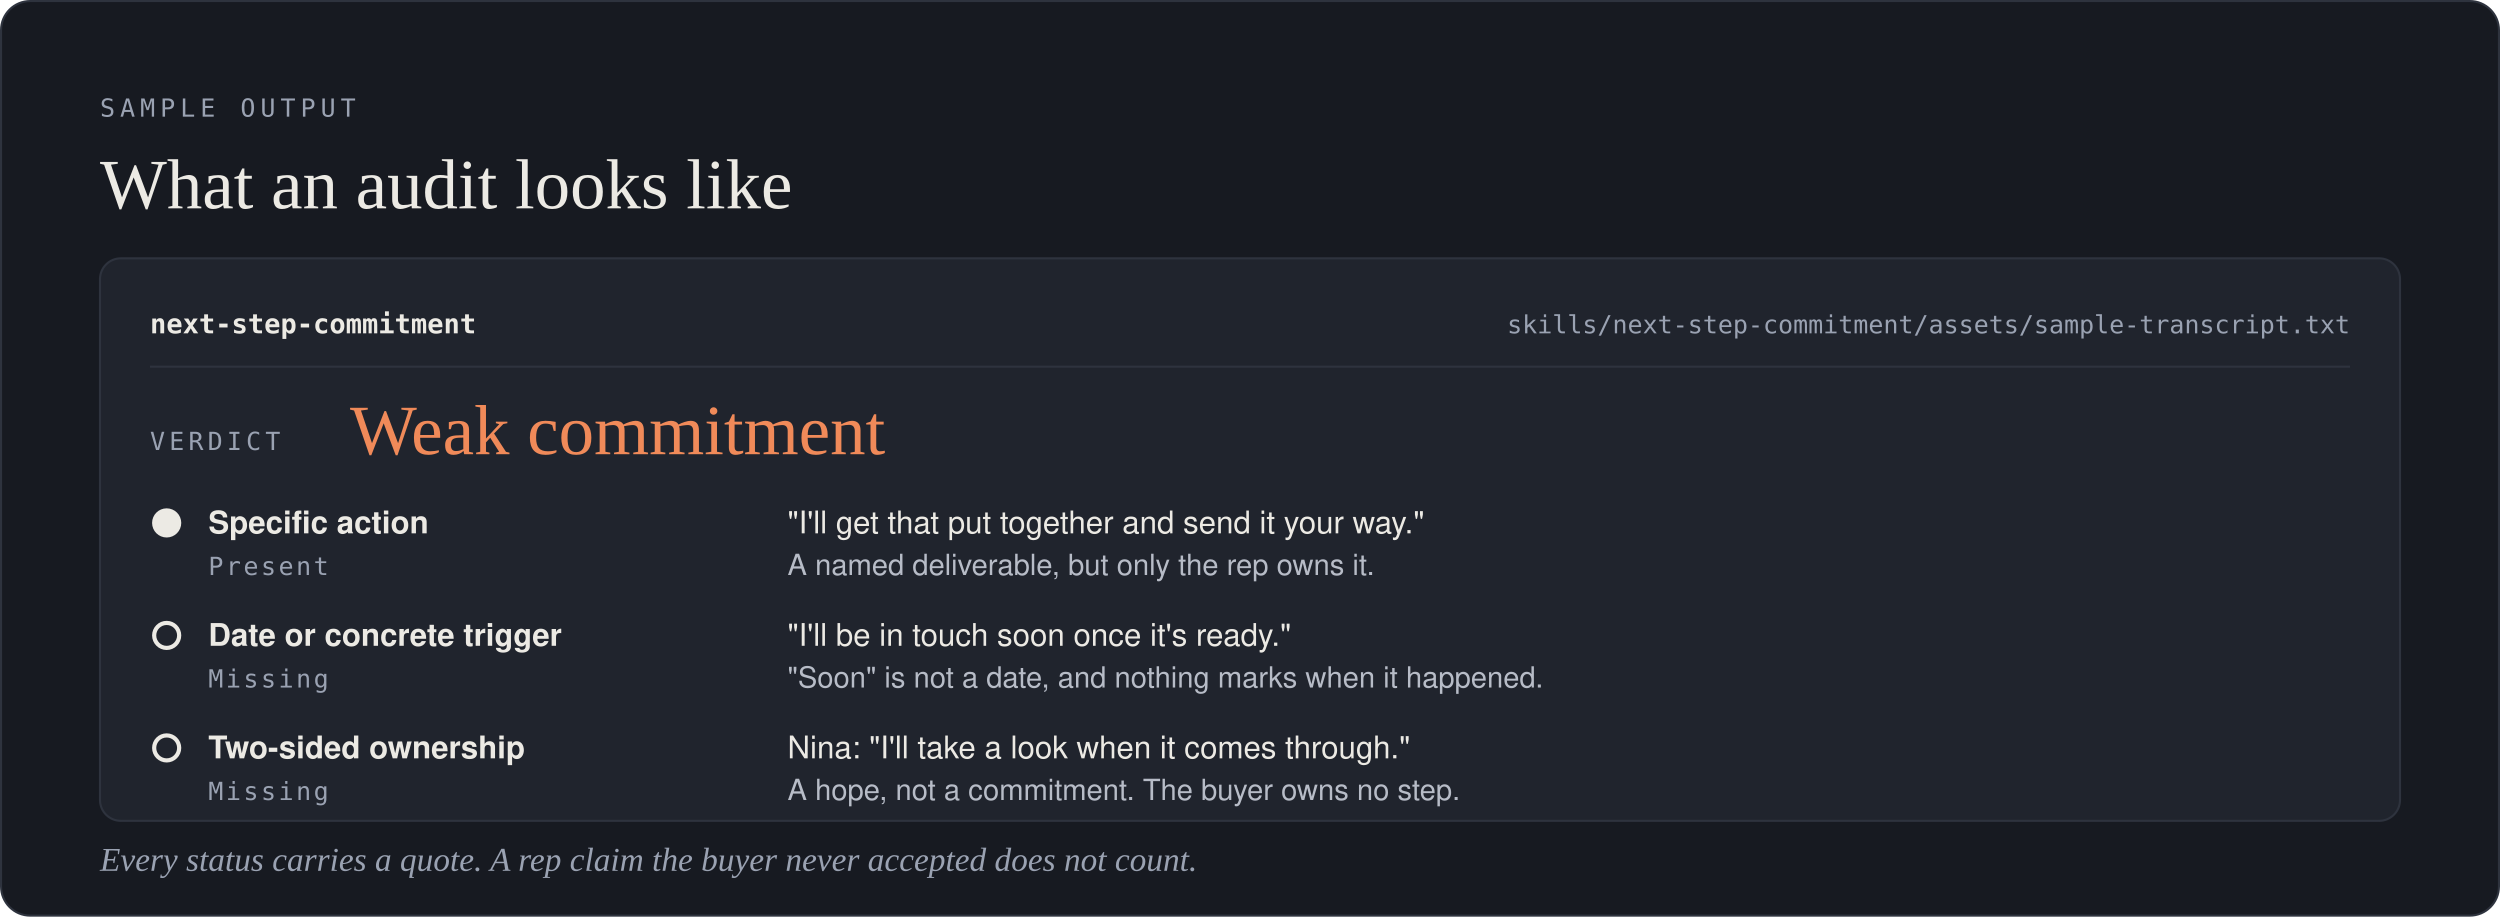
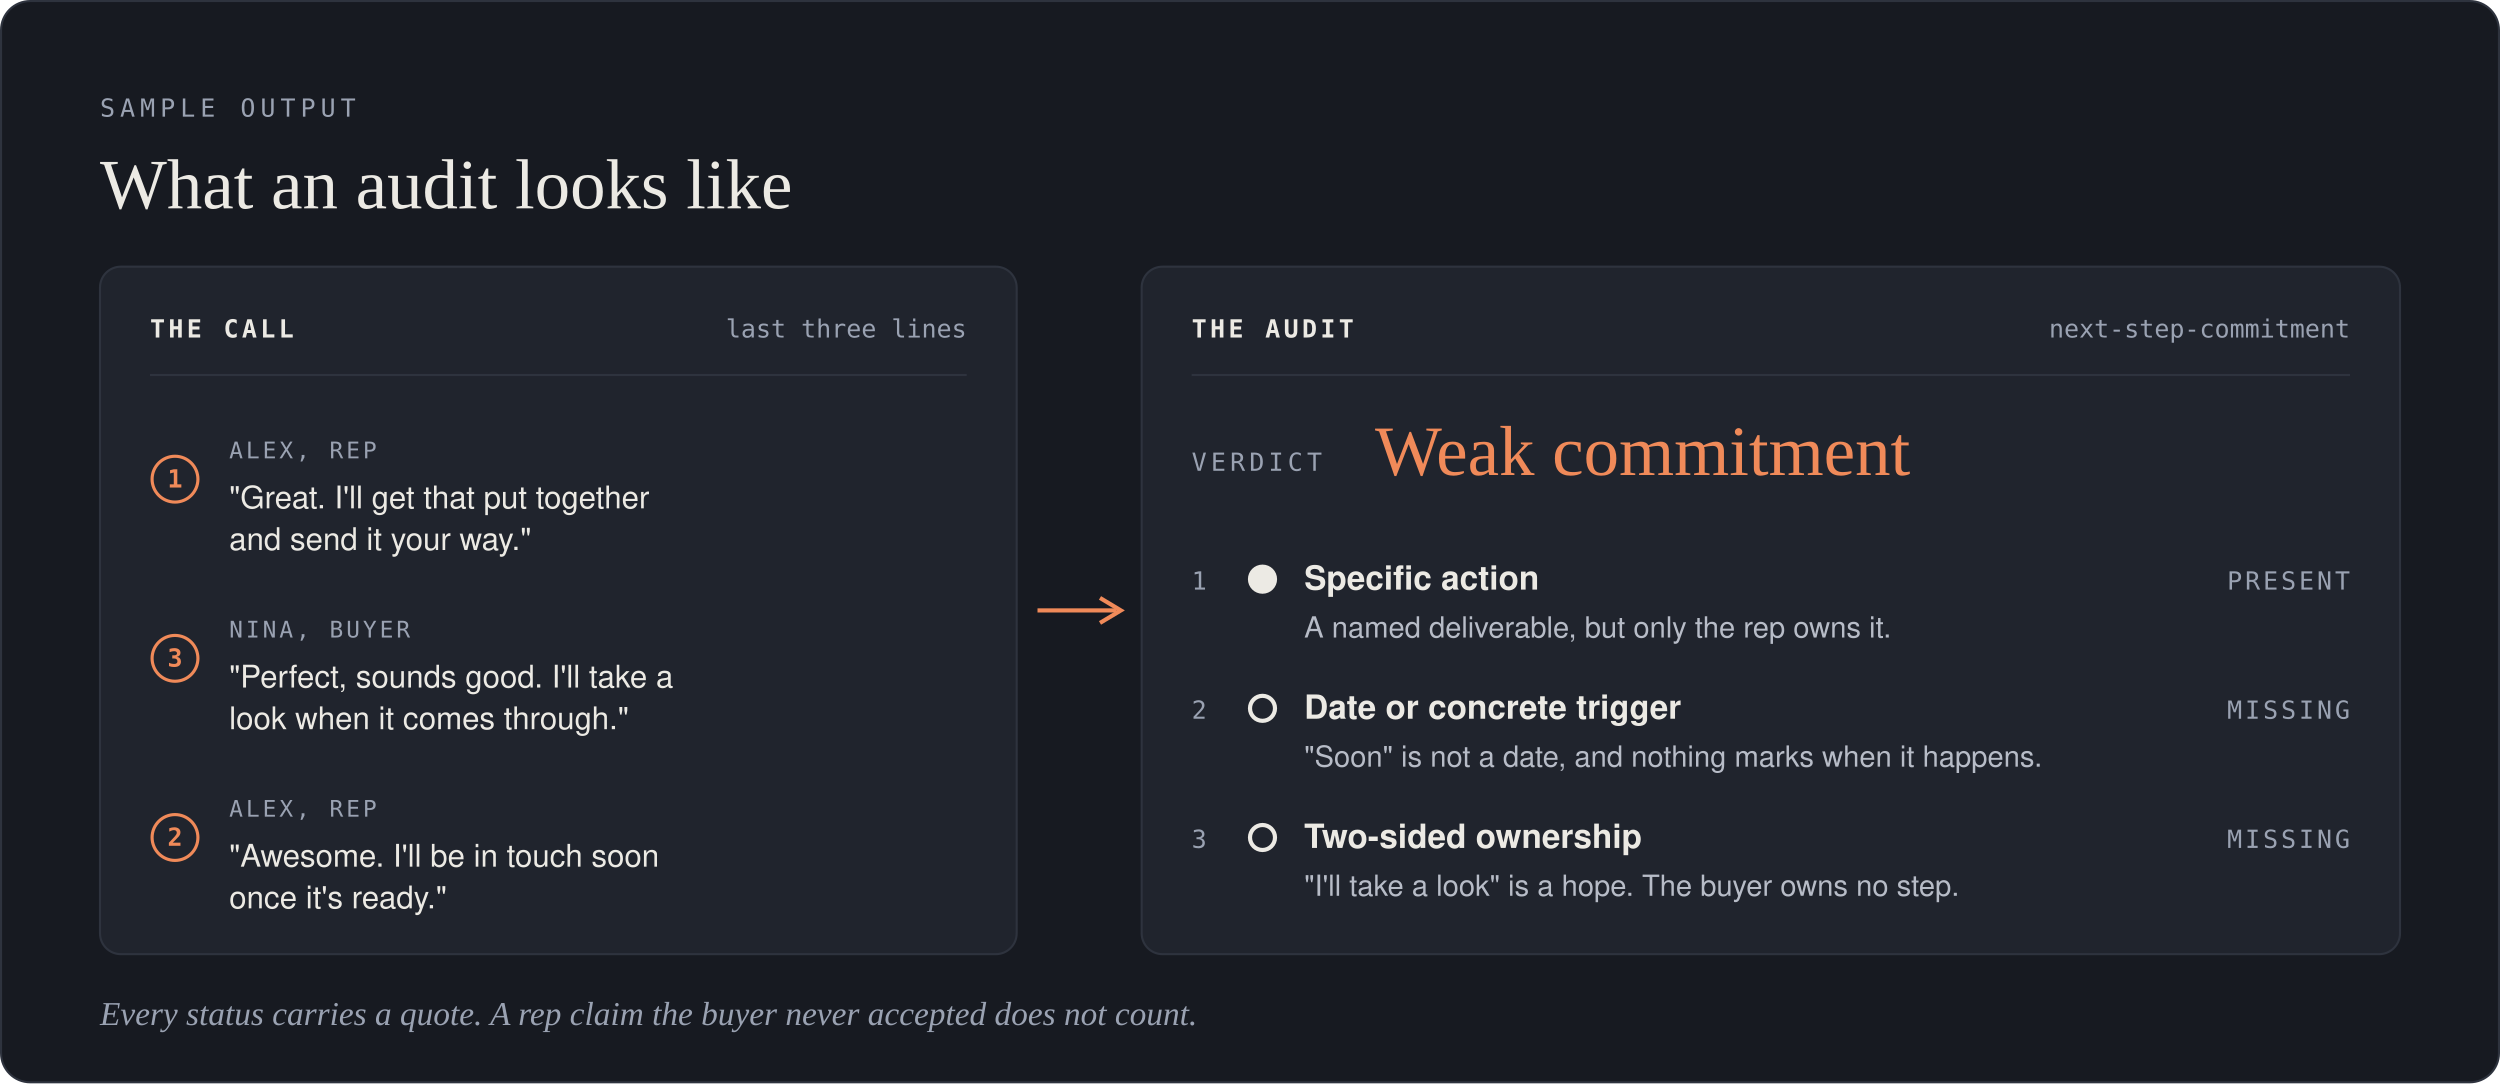
- <svg xmlns="http://www.w3.org/2000/svg" viewBox="0 0 1200 440" width="1200" height="440" role="img" aria-label="Sample audit: next-step-commitment scores a call as a weak commitment, with a quote for each element">
-   <rect x="0.5" y="0.5" width="1199" height="439" rx="14" fill="#171a21" stroke="#2e333e" />
+ <svg xmlns="http://www.w3.org/2000/svg" viewBox="0 0 1200 520" width="1200" height="520" role="img" aria-label="Sample audit: the last lines of a call, and the next-step-commitment audit that scores it a weak commitment with a quote for each element">
+   <rect x="0.5" y="0.5" width="1199" height="519" rx="14" fill="#171a21" stroke="#2e333e" />
  <text x="48" y="56" font-family="ui-monospace, SFMono-Regular, Menlo, Consolas, monospace" font-size="12" fill="#9aa2b2" letter-spacing="2.4">SAMPLE OUTPUT</text>
  <text x="48" y="100" font-family="Georgia, 'Times New Roman', serif" font-size="34" fill="#eceae4">What an audit looks like</text>
-   <rect x="48" y="124" width="1104" height="270" rx="10" fill="#20242d" stroke="#2e333e" />
-   <text x="72" y="160" font-family="ui-monospace, SFMono-Regular, Menlo, Consolas, monospace" font-size="13" fill="#eceae4" font-weight="600">next-step-commitment</text>
-   <text x="1128" y="160" text-anchor="end" font-family="ui-monospace, SFMono-Regular, Menlo, Consolas, monospace" font-size="12" fill="#9aa2b2">skills/next-step-commitment/assets/sample-transcript.txt</text>
-   <line x1="72" y1="176" x2="1128" y2="176" stroke="#2e333e" />
-   <text x="72" y="216" font-family="ui-monospace, SFMono-Regular, Menlo, Consolas, monospace" font-size="12" fill="#9aa2b2" letter-spacing="2">VERDICT</text>
-   <text x="168" y="218" font-family="Georgia, 'Times New Roman', serif" font-size="34" fill="#f08a59">Weak commitment</text>
-   <circle cx="80" cy="251" r="6" fill="#eceae4" stroke="#eceae4" stroke-width="2" />
-   <text x="100" y="256" font-family="-apple-system, 'Segoe UI', Helvetica, Arial, sans-serif" font-size="15" fill="#eceae4" font-weight="600">Specific action</text>
-   <text x="100" y="276" font-family="ui-monospace, SFMono-Regular, Menlo, Consolas, monospace" font-size="12" fill="#9aa2b2" letter-spacing="1.2">Present</text>
-   <text x="378" y="256" font-family="-apple-system, 'Segoe UI', Helvetica, Arial, sans-serif" font-size="15" fill="#eceae4">"I'll get that put together and send it your way."</text>
-   <text x="378" y="276" font-family="-apple-system, 'Segoe UI', Helvetica, Arial, sans-serif" font-size="14" fill="#b7bcc7">A named deliverable, but only the rep owns it.</text>
-   <circle cx="80" cy="305" r="6" fill="none" stroke="#eceae4" stroke-width="2" />
-   <text x="100" y="310" font-family="-apple-system, 'Segoe UI', Helvetica, Arial, sans-serif" font-size="15" fill="#eceae4" font-weight="600">Date or concrete trigger</text>
-   <text x="100" y="330" font-family="ui-monospace, SFMono-Regular, Menlo, Consolas, monospace" font-size="12" fill="#9aa2b2" letter-spacing="1.2">Missing</text>
-   <text x="378" y="310" font-family="-apple-system, 'Segoe UI', Helvetica, Arial, sans-serif" font-size="15" fill="#eceae4">"I'll be in touch soon once it's ready."</text>
-   <text x="378" y="330" font-family="-apple-system, 'Segoe UI', Helvetica, Arial, sans-serif" font-size="14" fill="#b7bcc7">"Soon" is not a date, and nothing marks when it happened.</text>
-   <circle cx="80" cy="359" r="6" fill="none" stroke="#eceae4" stroke-width="2" />
-   <text x="100" y="364" font-family="-apple-system, 'Segoe UI', Helvetica, Arial, sans-serif" font-size="15" fill="#eceae4" font-weight="600">Two-sided ownership</text>
-   <text x="100" y="384" font-family="ui-monospace, SFMono-Regular, Menlo, Consolas, monospace" font-size="12" fill="#9aa2b2" letter-spacing="1.2">Missing</text>
-   <text x="378" y="364" font-family="-apple-system, 'Segoe UI', Helvetica, Arial, sans-serif" font-size="15" fill="#eceae4">Nina: "I'll take a look when it comes through."</text>
-   <text x="378" y="384" font-family="-apple-system, 'Segoe UI', Helvetica, Arial, sans-serif" font-size="14" fill="#b7bcc7">A hope, not a commitment. The buyer owns no step.</text>
-   <text x="48" y="418" font-family="Georgia, 'Times New Roman', serif" font-size="16" fill="#9aa2b2" font-style="italic">Every status carries a quote. A rep claim the buyer never accepted does not count.</text>
+   <rect x="48" y="128" width="440" height="330" rx="10" fill="#20242d" stroke="#2e333e" />
+   <line x1="72" y1="180" x2="464" y2="180" stroke="#2e333e" />
+   <rect x="548" y="128" width="604" height="330" rx="10" fill="#20242d" stroke="#2e333e" />
+   <line x1="572" y1="180" x2="1128" y2="180" stroke="#2e333e" />
+   <text x="72" y="162" font-family="ui-monospace, SFMono-Regular, Menlo, Consolas, monospace" font-size="12" fill="#eceae4" font-weight="600" letter-spacing="1.6">THE CALL</text>
+   <text x="464" y="162" text-anchor="end" font-family="ui-monospace, SFMono-Regular, Menlo, Consolas, monospace" font-size="12" fill="#9aa2b2">last three lines</text>
+   <circle cx="84" cy="230" r="11" fill="none" stroke="#f08a59" stroke-width="1.5" />
+   <text x="84" y="234" text-anchor="middle" font-family="ui-monospace, SFMono-Regular, Menlo, Consolas, monospace" font-size="12" fill="#f08a59" font-weight="700">1</text>
+   <text x="110" y="220" font-family="ui-monospace, SFMono-Regular, Menlo, Consolas, monospace" font-size="11" fill="#9aa2b2" letter-spacing="1.4">ALEX, REP</text>
+   <text x="110" y="244" font-family="-apple-system, 'Segoe UI', Helvetica, Arial, sans-serif" font-size="15" fill="#eceae4">"Great. I'll get that put together</text>
+   <text x="110" y="264" font-family="-apple-system, 'Segoe UI', Helvetica, Arial, sans-serif" font-size="15" fill="#eceae4">and send it your way."</text>
+   <circle cx="84" cy="316" r="11" fill="none" stroke="#f08a59" stroke-width="1.5" />
+   <text x="84" y="320" text-anchor="middle" font-family="ui-monospace, SFMono-Regular, Menlo, Consolas, monospace" font-size="12" fill="#f08a59" font-weight="700">3</text>
+   <text x="110" y="306" font-family="ui-monospace, SFMono-Regular, Menlo, Consolas, monospace" font-size="11" fill="#9aa2b2" letter-spacing="1.4">NINA, BUYER</text>
+   <text x="110" y="330" font-family="-apple-system, 'Segoe UI', Helvetica, Arial, sans-serif" font-size="15" fill="#eceae4">"Perfect, sounds good. I'll take a</text>
+   <text x="110" y="350" font-family="-apple-system, 'Segoe UI', Helvetica, Arial, sans-serif" font-size="15" fill="#eceae4">look when it comes through."</text>
+   <circle cx="84" cy="402" r="11" fill="none" stroke="#f08a59" stroke-width="1.5" />
+   <text x="84" y="406" text-anchor="middle" font-family="ui-monospace, SFMono-Regular, Menlo, Consolas, monospace" font-size="12" fill="#f08a59" font-weight="700">2</text>
+   <text x="110" y="392" font-family="ui-monospace, SFMono-Regular, Menlo, Consolas, monospace" font-size="11" fill="#9aa2b2" letter-spacing="1.4">ALEX, REP</text>
+   <text x="110" y="416" font-family="-apple-system, 'Segoe UI', Helvetica, Arial, sans-serif" font-size="15" fill="#eceae4">"Awesome. I'll be in touch soon</text>
+   <text x="110" y="436" font-family="-apple-system, 'Segoe UI', Helvetica, Arial, sans-serif" font-size="15" fill="#eceae4">once it's ready."</text>
+   <line x1="498" y1="293" x2="536" y2="293" stroke="#f08a59" stroke-width="2" />
+   <path d="M528 287 L538 293 L528 299" fill="none" stroke="#f08a59" stroke-width="2" />
+   <text x="572" y="162" font-family="ui-monospace, SFMono-Regular, Menlo, Consolas, monospace" font-size="12" fill="#eceae4" font-weight="600" letter-spacing="1.6">THE AUDIT</text>
+   <text x="1128" y="162" text-anchor="end" font-family="ui-monospace, SFMono-Regular, Menlo, Consolas, monospace" font-size="12" fill="#9aa2b2">next-step-commitment</text>
+   <text x="572" y="226" font-family="ui-monospace, SFMono-Regular, Menlo, Consolas, monospace" font-size="12" fill="#9aa2b2" letter-spacing="2">VERDICT</text>
+   <text x="660" y="228" font-family="Georgia, 'Times New Roman', serif" font-size="34" fill="#f08a59">Weak commitment</text>
+   <text x="572" y="283" font-family="ui-monospace, SFMono-Regular, Menlo, Consolas, monospace" font-size="12" fill="#9aa2b2">1</text>
+   <circle cx="606" cy="278" r="6" fill="#eceae4" stroke="#eceae4" stroke-width="2" />
+   <text x="626" y="283" font-family="-apple-system, 'Segoe UI', Helvetica, Arial, sans-serif" font-size="16" fill="#eceae4" font-weight="600">Specific action</text>
+   <text x="1128" y="283" text-anchor="end" font-family="ui-monospace, SFMono-Regular, Menlo, Consolas, monospace" font-size="12" fill="#9aa2b2" letter-spacing="1.4">PRESENT</text>
+   <text x="626" y="306" font-family="-apple-system, 'Segoe UI', Helvetica, Arial, sans-serif" font-size="14" fill="#b7bcc7">A named deliverable, but only the rep owns it.</text>
+   <text x="572" y="345" font-family="ui-monospace, SFMono-Regular, Menlo, Consolas, monospace" font-size="12" fill="#9aa2b2">2</text>
+   <circle cx="606" cy="340" r="6" fill="none" stroke="#eceae4" stroke-width="2" />
+   <text x="626" y="345" font-family="-apple-system, 'Segoe UI', Helvetica, Arial, sans-serif" font-size="16" fill="#eceae4" font-weight="600">Date or concrete trigger</text>
+   <text x="1128" y="345" text-anchor="end" font-family="ui-monospace, SFMono-Regular, Menlo, Consolas, monospace" font-size="12" fill="#9aa2b2" letter-spacing="1.4">MISSING</text>
+   <text x="626" y="368" font-family="-apple-system, 'Segoe UI', Helvetica, Arial, sans-serif" font-size="14" fill="#b7bcc7">"Soon" is not a date, and nothing marks when it happens.</text>
+   <text x="572" y="407" font-family="ui-monospace, SFMono-Regular, Menlo, Consolas, monospace" font-size="12" fill="#9aa2b2">3</text>
+   <circle cx="606" cy="402" r="6" fill="none" stroke="#eceae4" stroke-width="2" />
+   <text x="626" y="407" font-family="-apple-system, 'Segoe UI', Helvetica, Arial, sans-serif" font-size="16" fill="#eceae4" font-weight="600">Two-sided ownership</text>
+   <text x="1128" y="407" text-anchor="end" font-family="ui-monospace, SFMono-Regular, Menlo, Consolas, monospace" font-size="12" fill="#9aa2b2" letter-spacing="1.4">MISSING</text>
+   <text x="626" y="430" font-family="-apple-system, 'Segoe UI', Helvetica, Arial, sans-serif" font-size="14" fill="#b7bcc7">"I'll take a look" is a hope. The buyer owns no step.</text>
+   <text x="48" y="492" font-family="Georgia, 'Times New Roman', serif" font-size="16" fill="#9aa2b2" font-style="italic">Every status carries a quote. A rep claim the buyer never accepted does not count.</text>
</svg>
